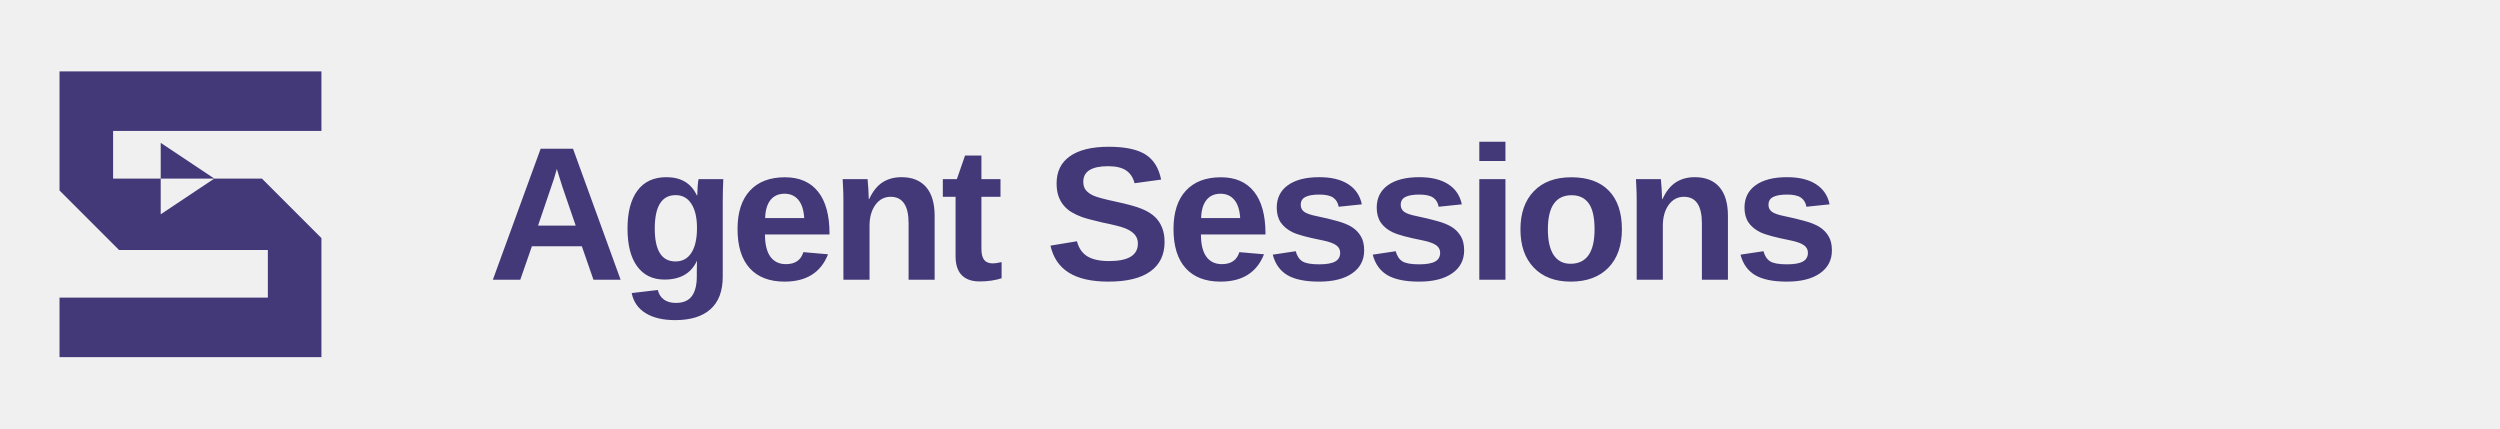
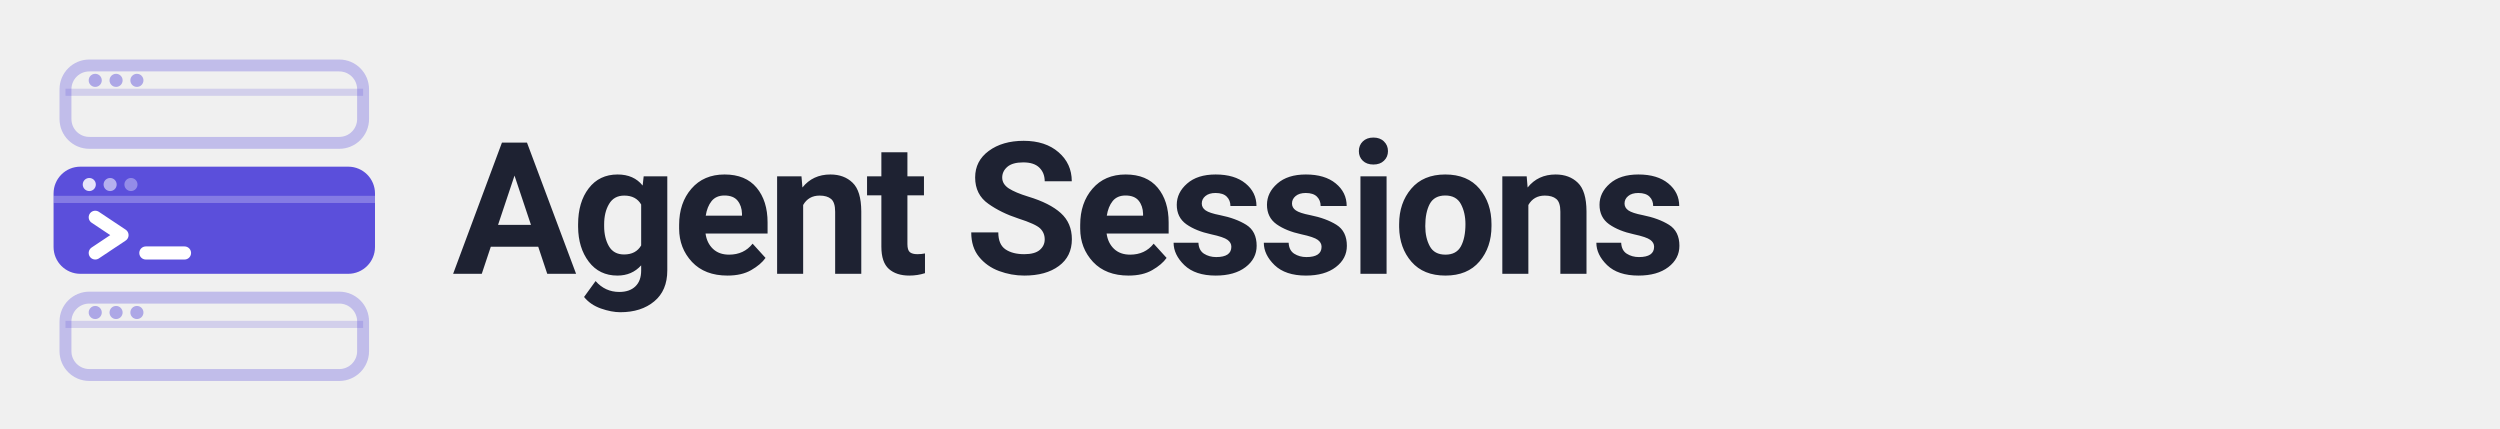
<svg xmlns="http://www.w3.org/2000/svg" viewBox="0 0 420 72" role="img" aria-label="Agent Sessions">
-   <path transform="translate(0 4)" fill="#443978" fill-rule="evenodd" d="M10 8H54V18H19V26H44L54 36V56H10V46H45V38H20L10 28ZM27 20 36 26 27 32Z" />
-   <text x="82" y="47" fill="#443978" font-family="Arial, sans-serif" font-size="32" font-weight="700" letter-spacing="-1">Agent Sessions</text>
+   <g transform="translate(4, 5)" fill="none">
+     <rect x="7" y="6" width="50" height="13" rx="4" stroke="#5B4FDB" stroke-opacity="0.32" stroke-width="2" />
+     <line x1="7" y1="10.5" x2="57" y2="10.5" stroke="#5B4FDB" stroke-opacity="0.2" stroke-width="1.2" />
+     <circle cx="12" cy="8.5" r="1.1" fill="#5B4FDB" fill-opacity="0.45" />
+     <circle cx="15.5" cy="8.5" r="1.1" fill="#5B4FDB" fill-opacity="0.45" />
+     <circle cx="19" cy="8.5" r="1.1" fill="#5B4FDB" fill-opacity="0.45" />
+     <rect x="5" y="23" width="54" height="18" rx="4.5" fill="#5B4FDB" />
+     <line x1="5" y1="28.5" x2="59" y2="28.5" stroke="#FFFFFF" stroke-opacity="0.25" stroke-width="1.2" />
+     <circle cx="11" cy="26" r="1.1" fill="#FFFFFF" fill-opacity="0.85" />
+     <circle cx="14.5" cy="26" r="1.1" fill="#FFFFFF" fill-opacity="0.55" />
+     <circle cx="18" cy="26" r="1.1" fill="#FFFFFF" fill-opacity="0.35" />
+     <path d="M12 31.5L16.5 34.5L12 37.5" stroke="#FFFFFF" stroke-width="2.2" stroke-linecap="round" stroke-linejoin="round" />
+     <line x1="20.5" y1="37.5" x2="27" y2="37.5" stroke="#FFFFFF" stroke-width="2.2" stroke-linecap="round" />
+     <rect x="7" y="45" width="50" height="13" rx="4" stroke="#5B4FDB" stroke-opacity="0.32" stroke-width="2" />
+     <line x1="7" y1="49.5" x2="57" y2="49.5" stroke="#5B4FDB" stroke-opacity="0.2" stroke-width="1.2" />
+     <circle cx="12" cy="47.5" r="1.1" fill="#5B4FDB" fill-opacity="0.45" />
+     <circle cx="15.5" cy="47.5" r="1.1" fill="#5B4FDB" fill-opacity="0.45" />
+     <circle cx="19" cy="47.5" r="1.1" fill="#5B4FDB" fill-opacity="0.45" />
+   </g>
+   <text x="76" y="46" fill="#1E2232" font-family="'Helvetica Neue', -apple-system, BlinkMacSystemFont, 'Segoe UI', Roboto, sans-serif" font-size="31" font-weight="700" letter-spacing="-0.8">Agent Sessions</text>
</svg>
